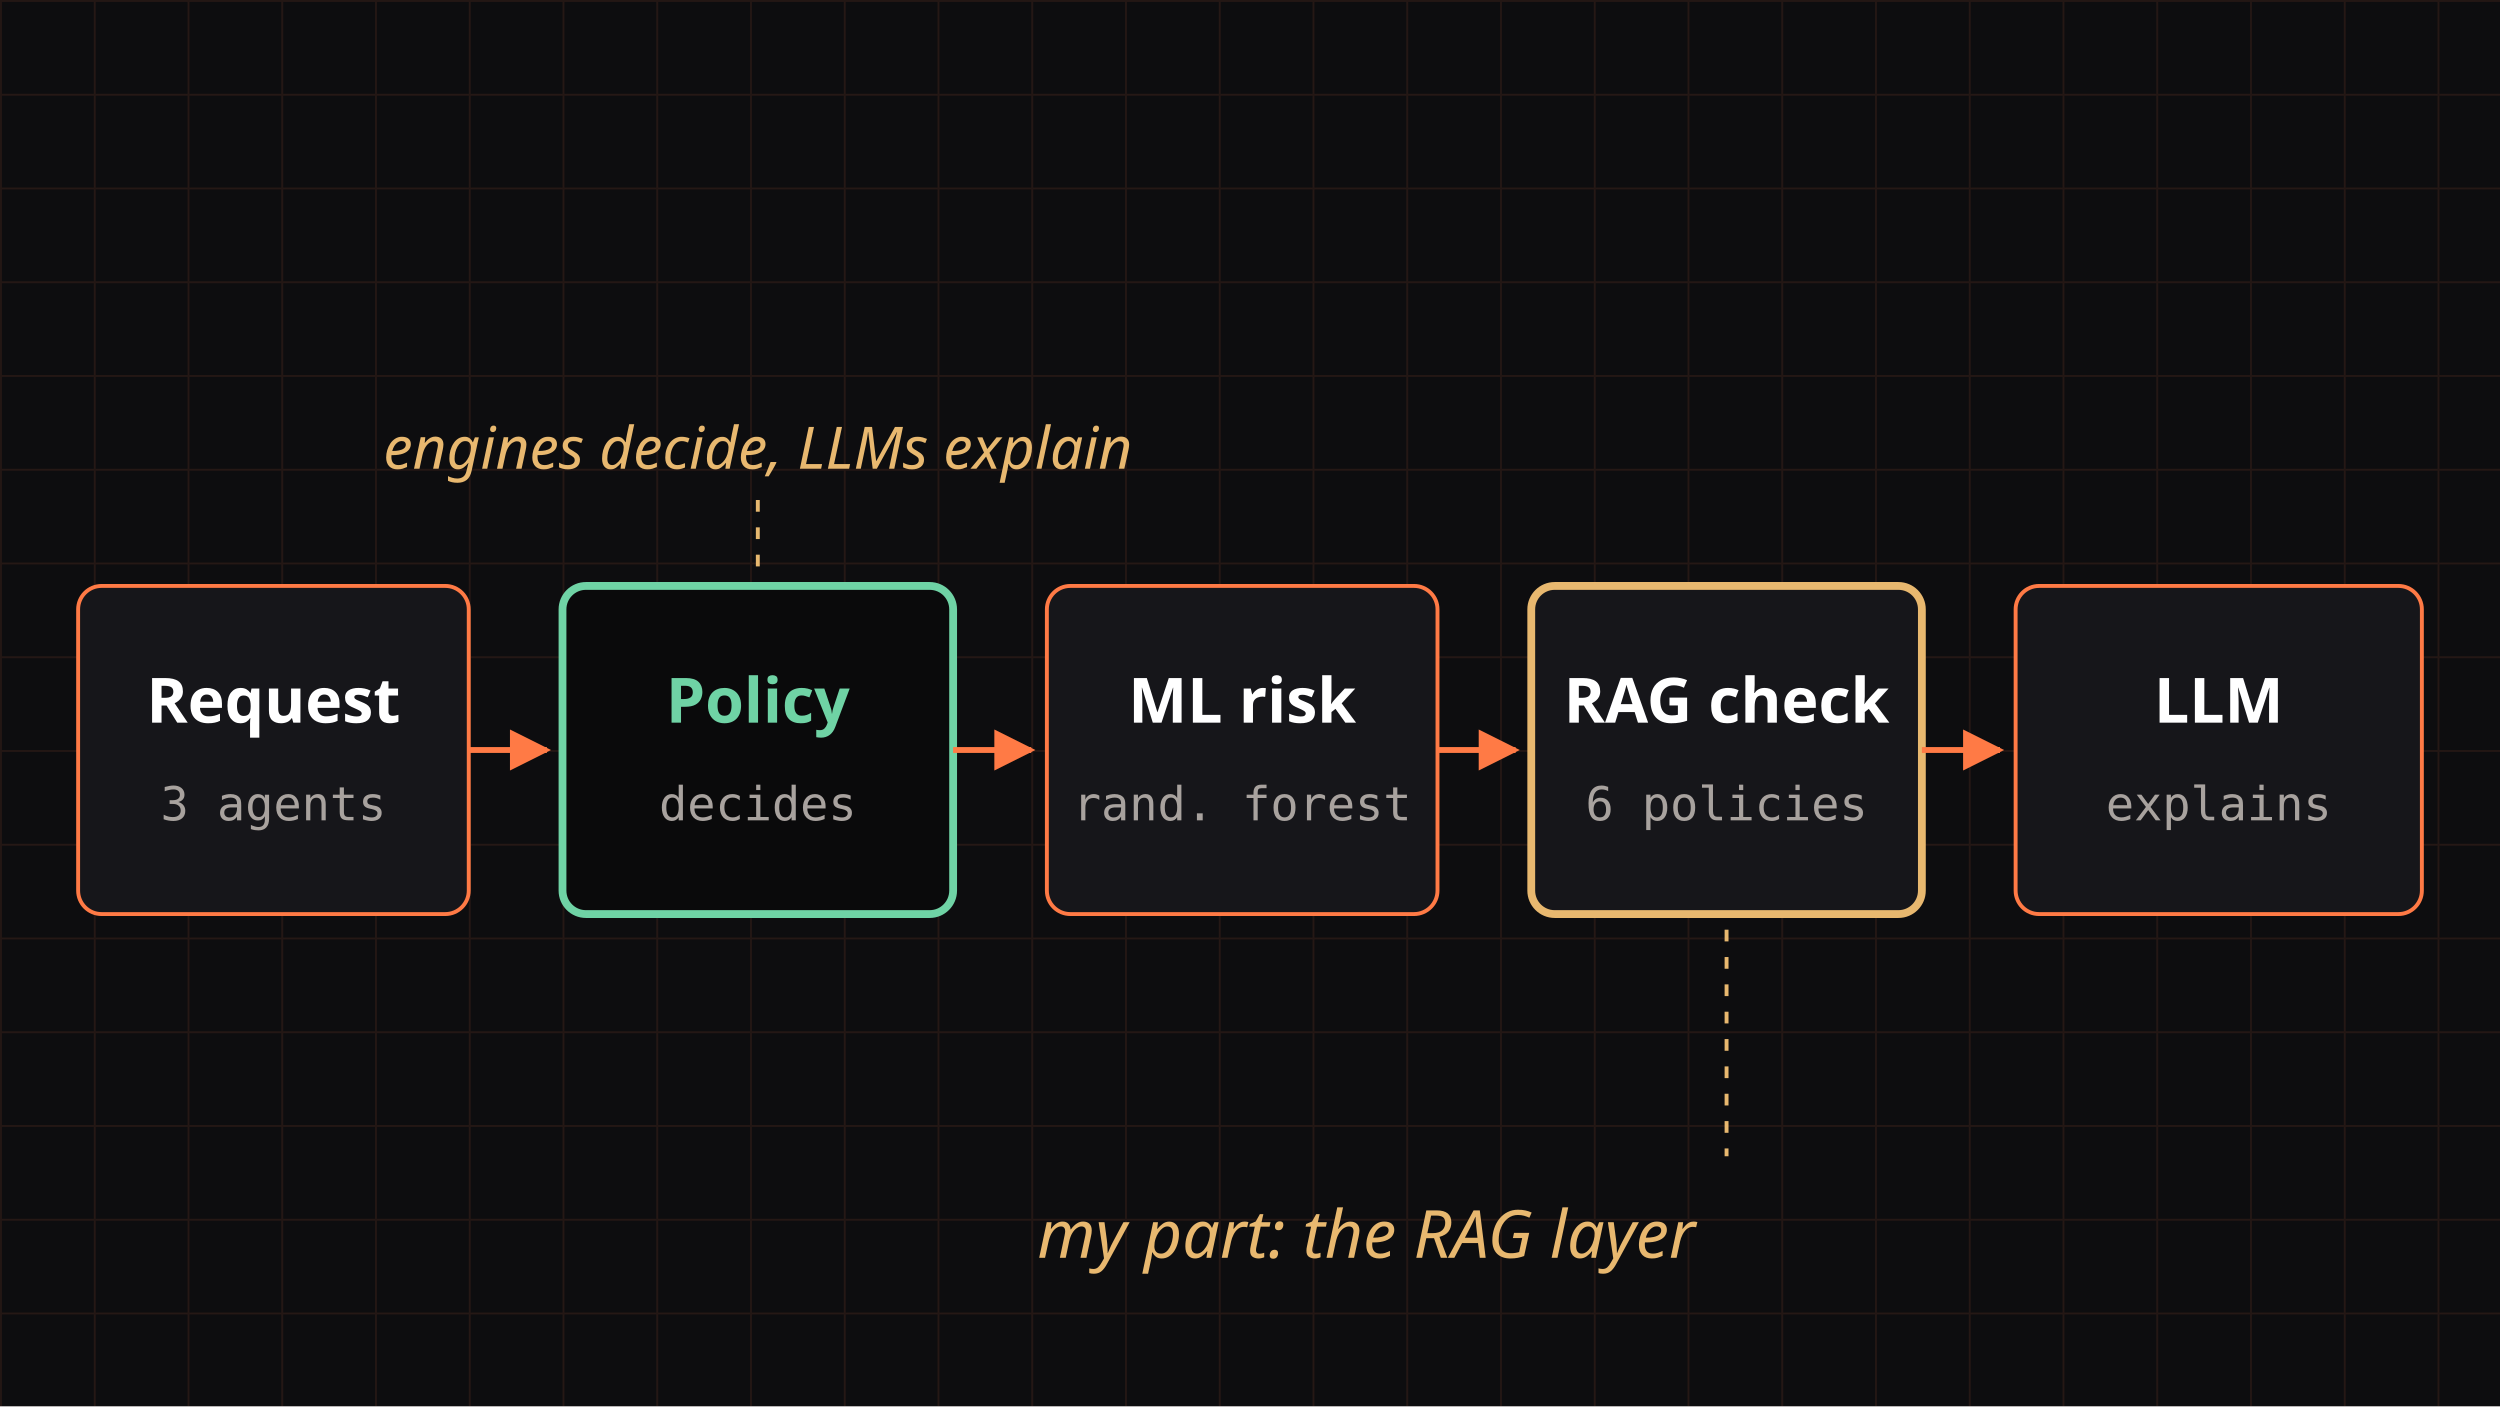
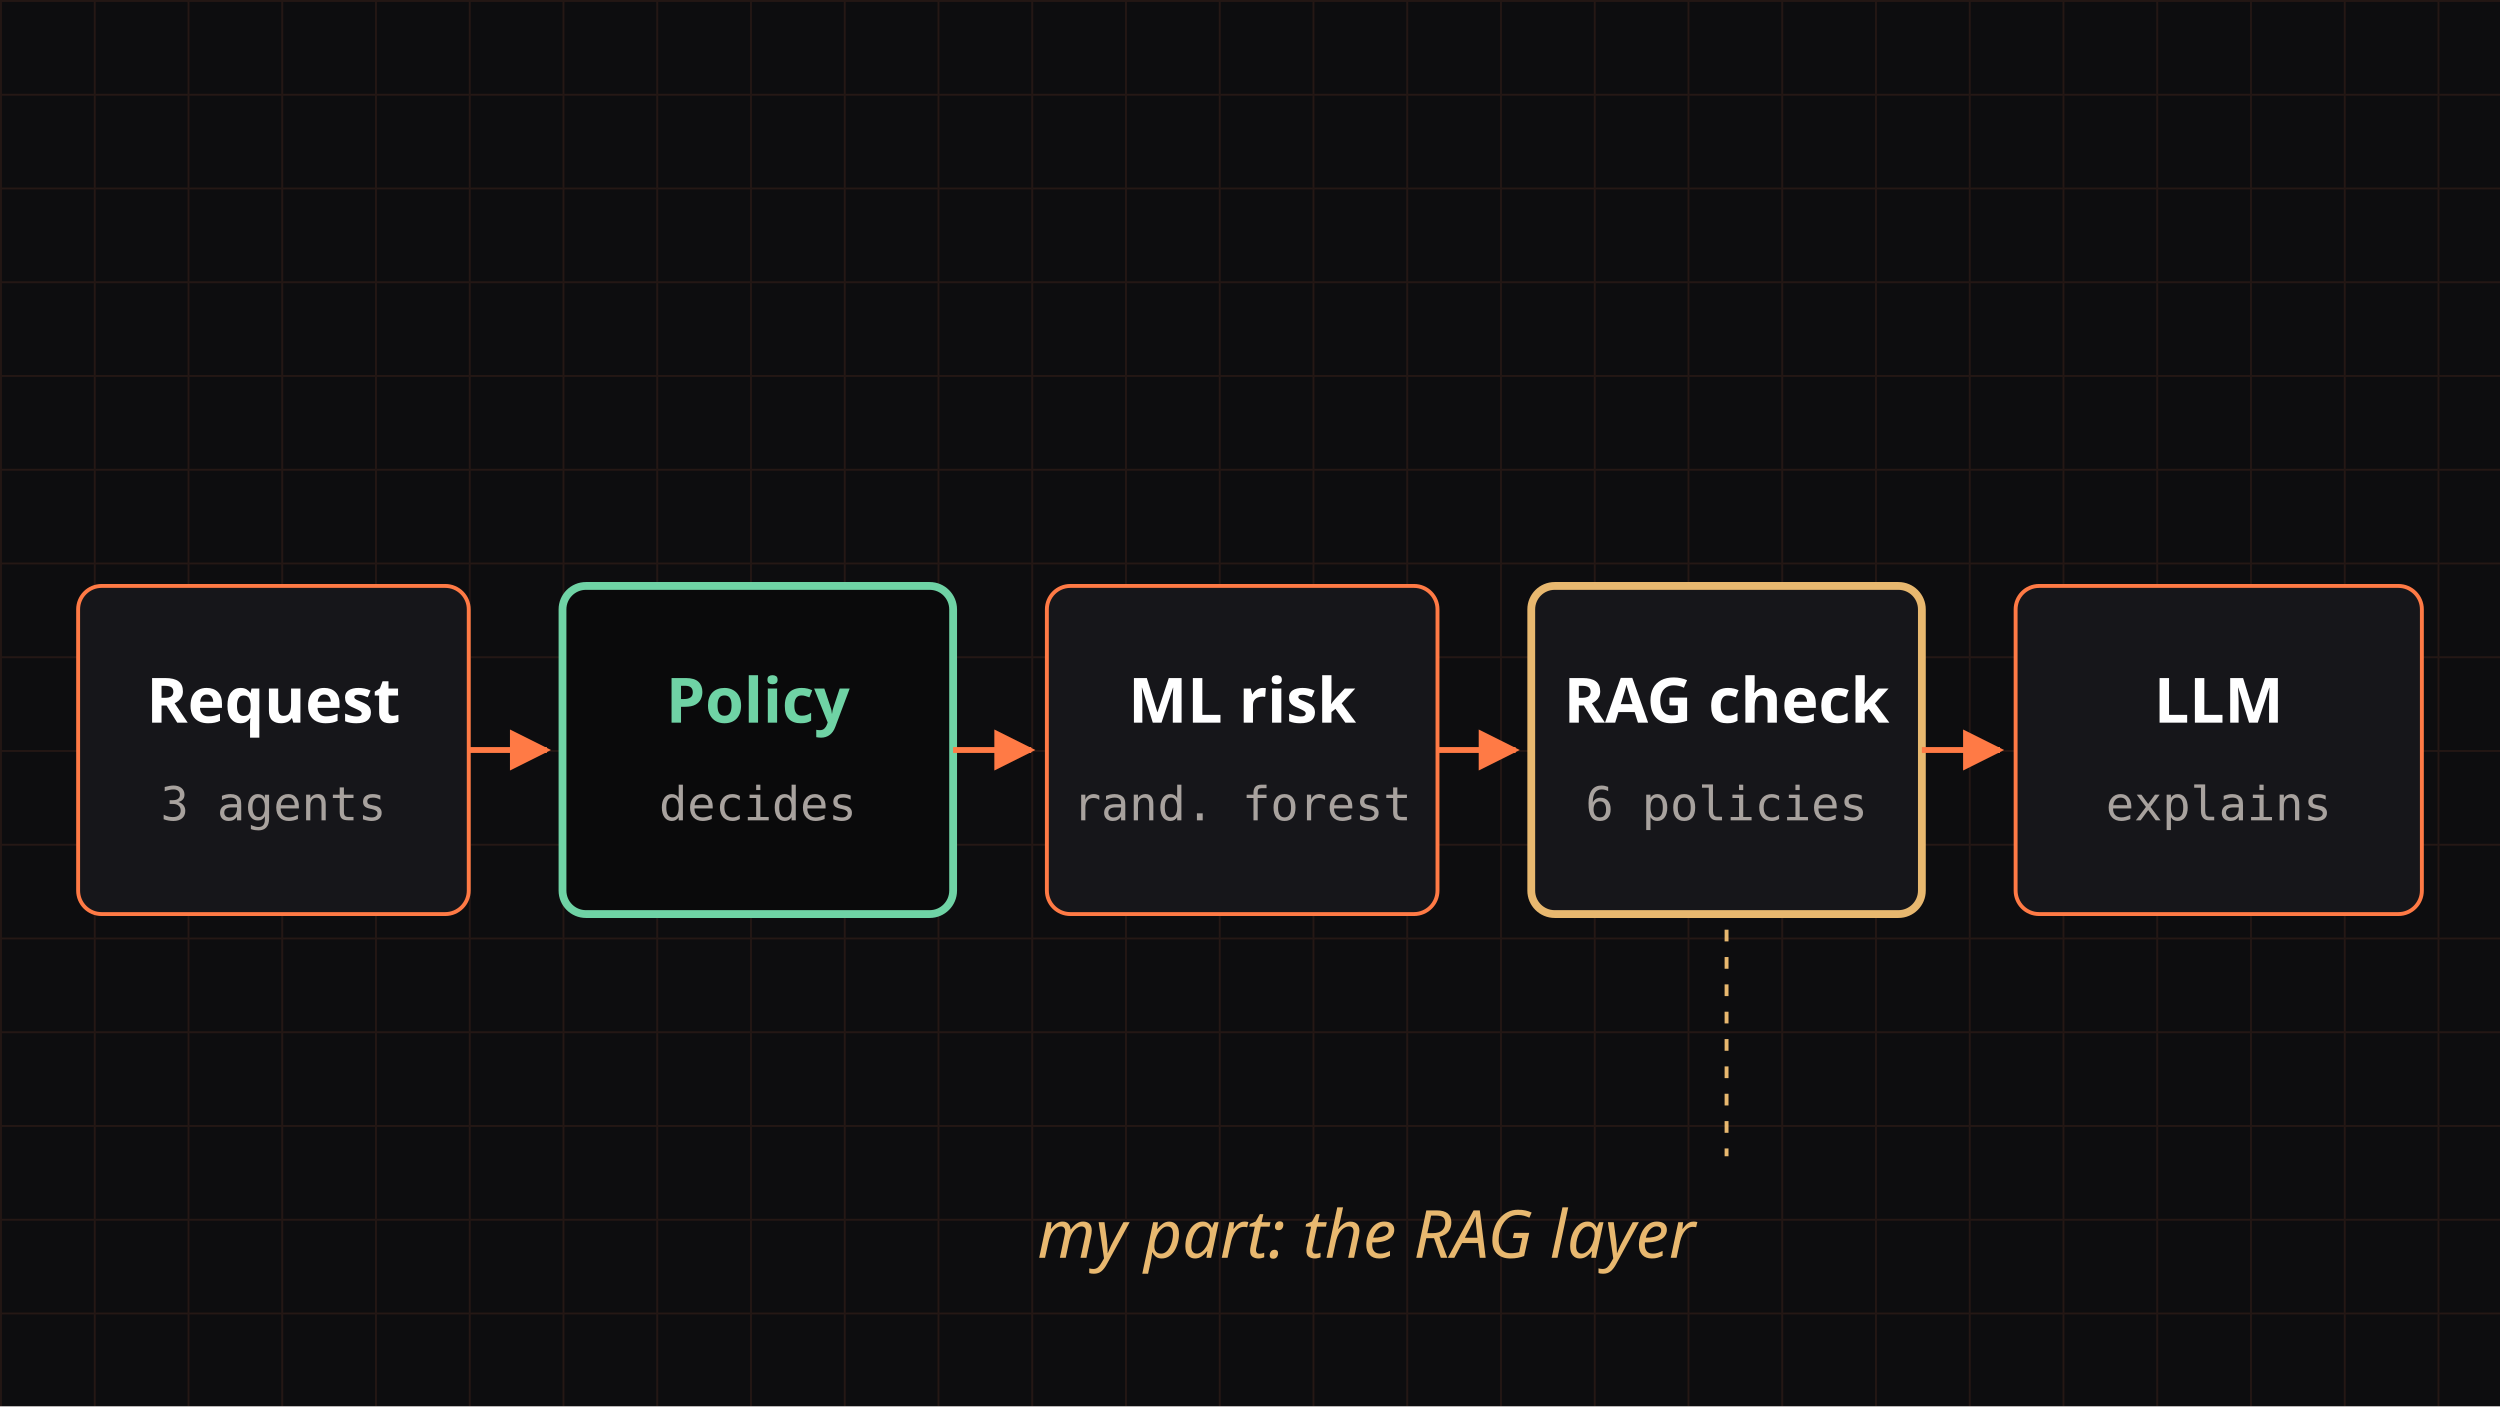
<svg xmlns="http://www.w3.org/2000/svg" viewBox="0 0 640 360" role="img" aria-label="Sentinnel Banking pipeline: request, policy engine, ML risk score, RAG policy check, LLM explanation">
  <defs>
    <pattern id="g" width="24" height="24" patternUnits="userSpaceOnUse">
      <path d="M24 0H0V24" fill="none" stroke="#ff7a45" stroke-opacity=".09" />
    </pattern>
    <marker id="a" viewBox="0 0 10 10" refX="9" refY="5" markerWidth="7" markerHeight="7" orient="auto">
      <path d="M0 0L10 5L0 10Z" fill="#ff7a45" />
    </marker>
  </defs>
  <rect width="640" height="360" fill="#0d0d0f" />
  <rect width="640" height="360" fill="url(#g)" />
  <g font-family="Segoe UI, system-ui, sans-serif" fill="#fff">
    <rect x="20" y="150" width="100" height="84" rx="6" fill="#16161a" stroke="#ff7a45" />
    <text x="70" y="185" text-anchor="middle" font-size="16" font-weight="700">Request</text>
    <text x="70" y="210" text-anchor="middle" font-size="12" fill="#a8a29e" font-family="Consolas, monospace">3 agents</text>
    <rect x="144" y="150" width="100" height="84" rx="6" fill="#0a0a0b" stroke="#6fd3a5" stroke-width="2" />
    <text x="194" y="185" text-anchor="middle" font-size="16" font-weight="700" fill="#6fd3a5">Policy</text>
    <text x="194" y="210" text-anchor="middle" font-size="12" fill="#a8a29e" font-family="Consolas, monospace">decides</text>
    <rect x="268" y="150" width="100" height="84" rx="6" fill="#16161a" stroke="#ff7a45" />
    <text x="318" y="185" text-anchor="middle" font-size="16" font-weight="700">ML risk</text>
    <text x="318" y="210" text-anchor="middle" font-size="12" fill="#a8a29e" font-family="Consolas, monospace">rand. forest</text>
    <rect x="392" y="150" width="100" height="84" rx="6" fill="#16161a" stroke="#e8b86f" stroke-width="2" />
    <text x="442" y="185" text-anchor="middle" font-size="16" font-weight="700">RAG check</text>
    <text x="442" y="210" text-anchor="middle" font-size="12" fill="#a8a29e" font-family="Consolas, monospace">6 policies</text>
    <rect x="516" y="150" width="104" height="84" rx="6" fill="#16161a" stroke="#ff7a45" />
    <text x="568" y="185" text-anchor="middle" font-size="16" font-weight="700">LLM</text>
    <text x="568" y="210" text-anchor="middle" font-size="12" fill="#a8a29e" font-family="Consolas, monospace">explains</text>
  </g>
  <g stroke="#ff7a45" stroke-width="1.5" fill="none" marker-end="url(#a)">
    <path d="M120 192 L140 192" />
    <path d="M244 192 L264 192" />
    <path d="M368 192 L388 192" />
    <path d="M492 192 L512 192" />
  </g>
  <path d="M442 238 L442 296" stroke="#e8b86f" stroke-dasharray="3 4" />
  <text x="434" y="322" text-anchor="end" font-family="Segoe UI, system-ui, sans-serif" font-size="17" font-style="italic" fill="#e8b86f">my part: the RAG layer</text>
-   <text x="194" y="120" text-anchor="middle" font-family="Segoe UI, system-ui, sans-serif" font-size="15" font-style="italic" fill="#e8b86f">engines decide, LLMs explain</text>
-   <path d="M194 128 L194 146" stroke="#e8b86f" stroke-dasharray="3 4" />
</svg>
